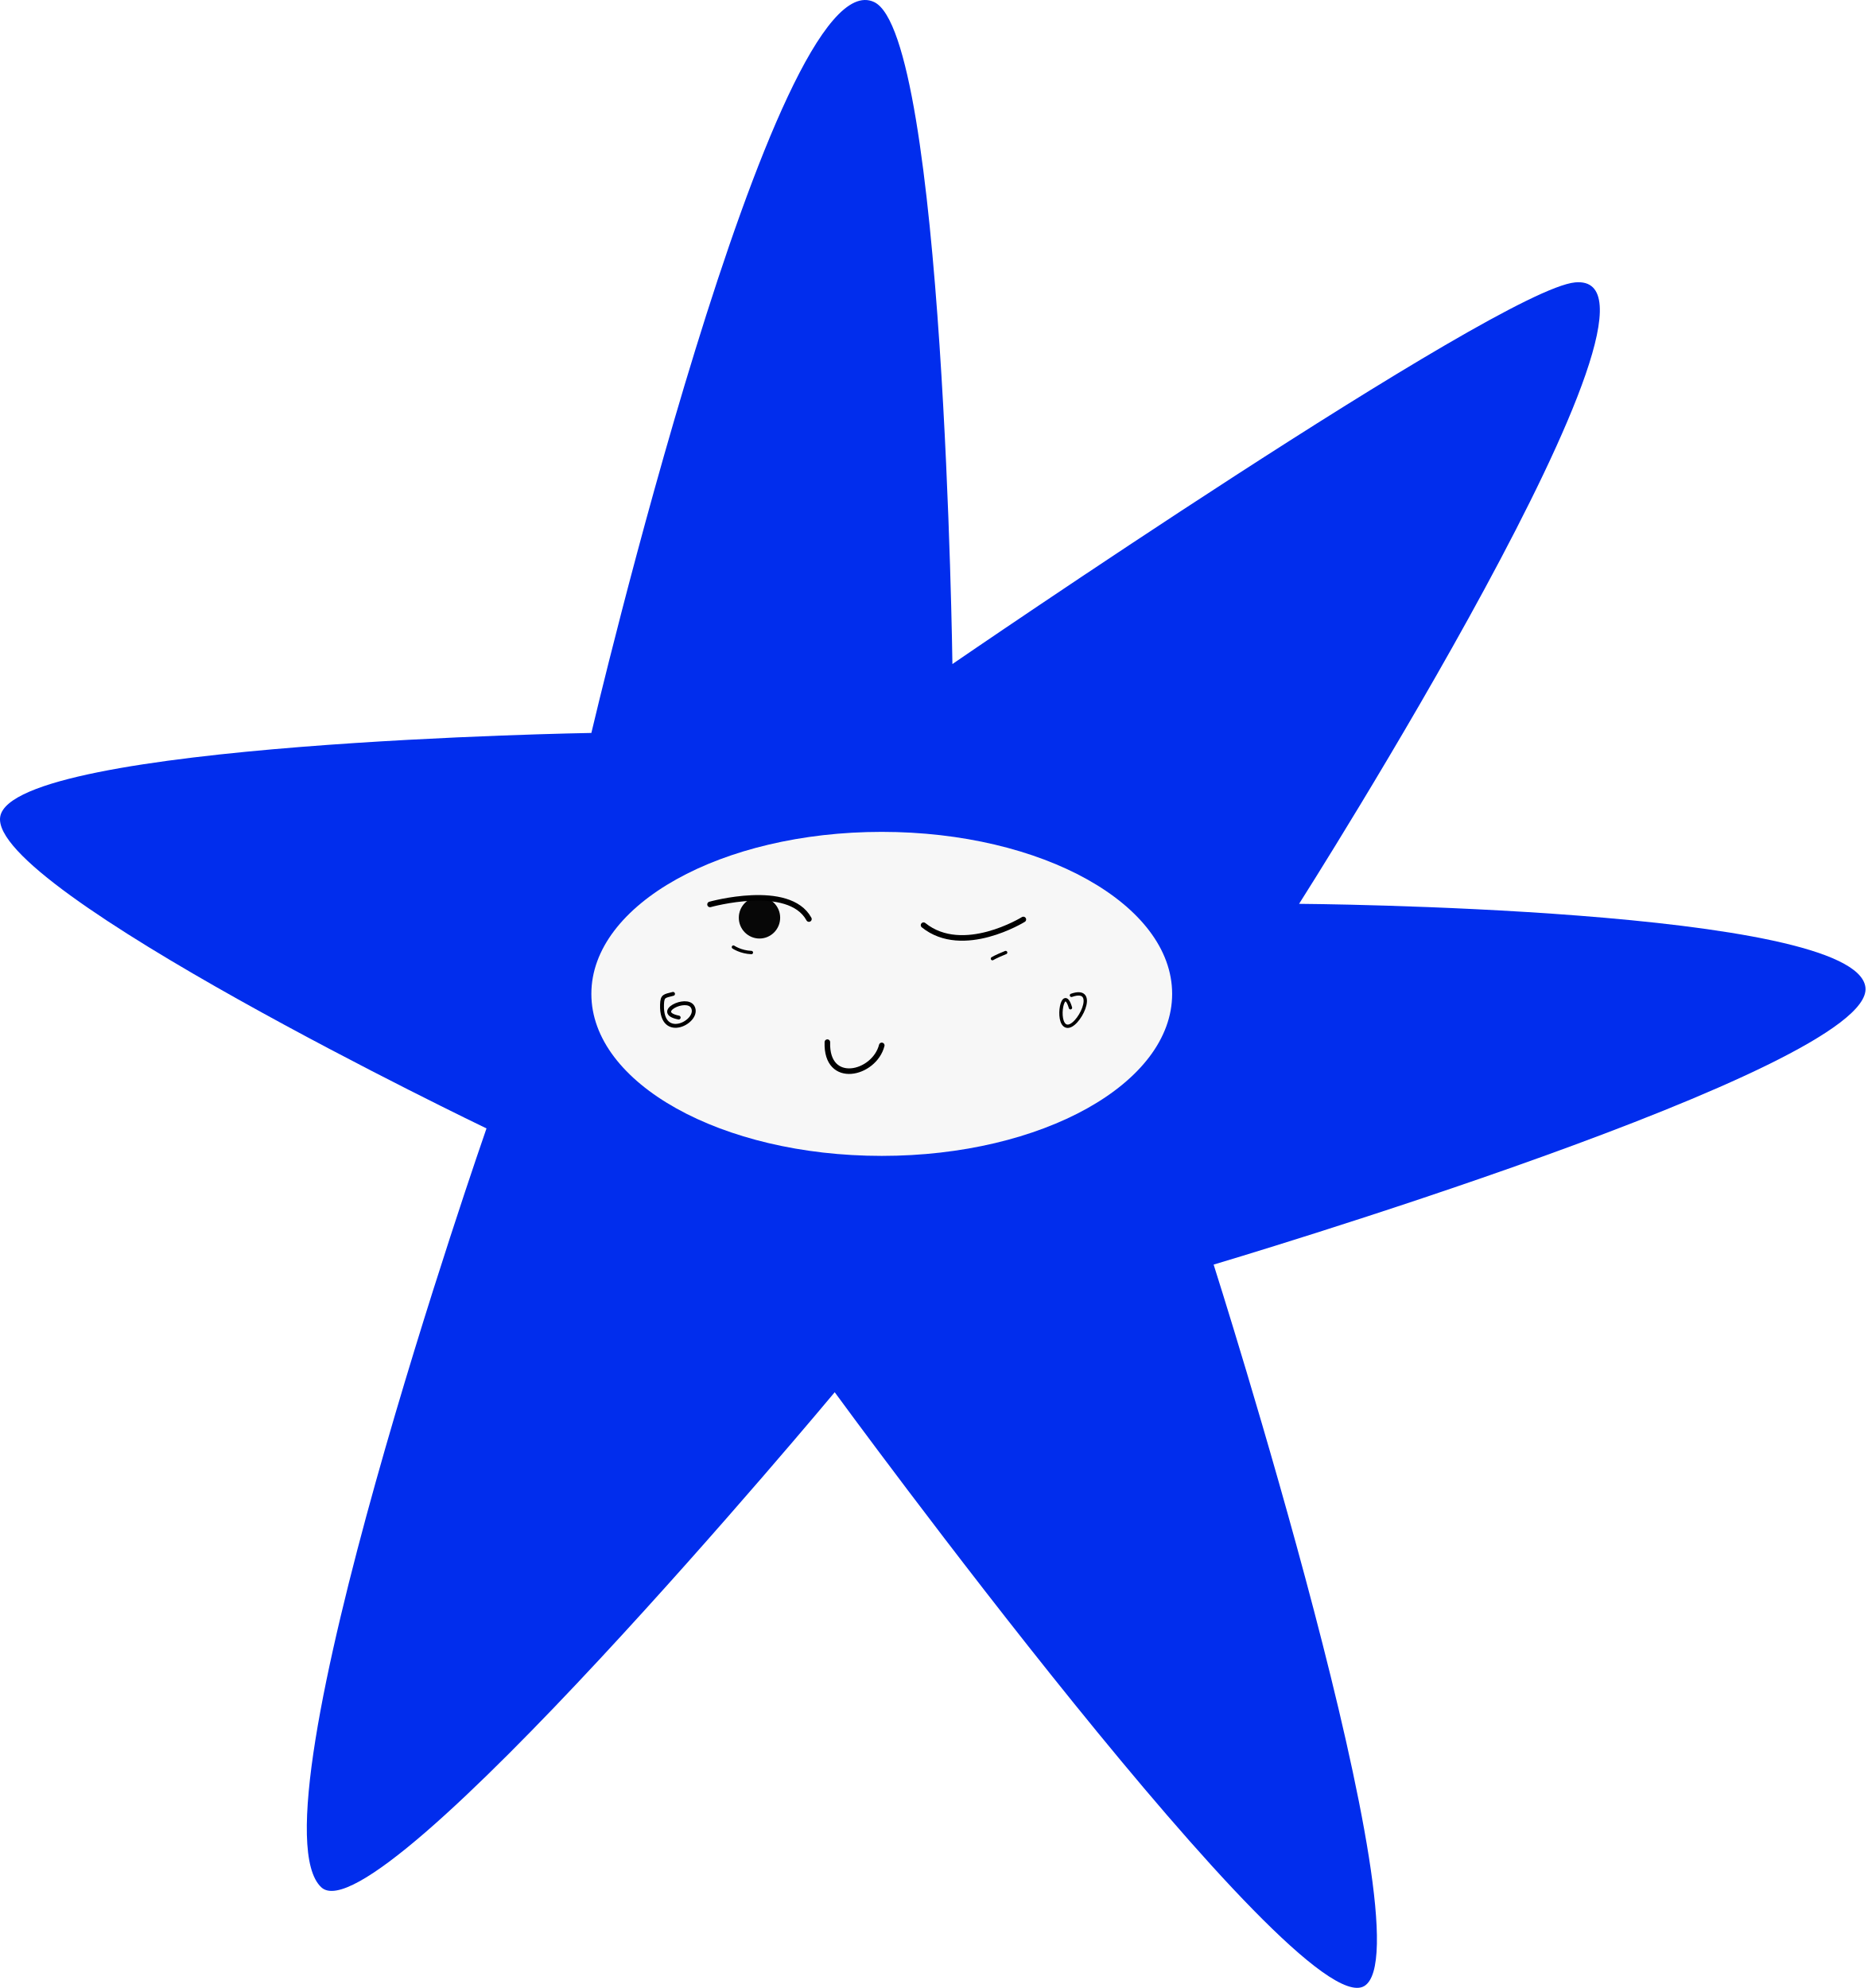
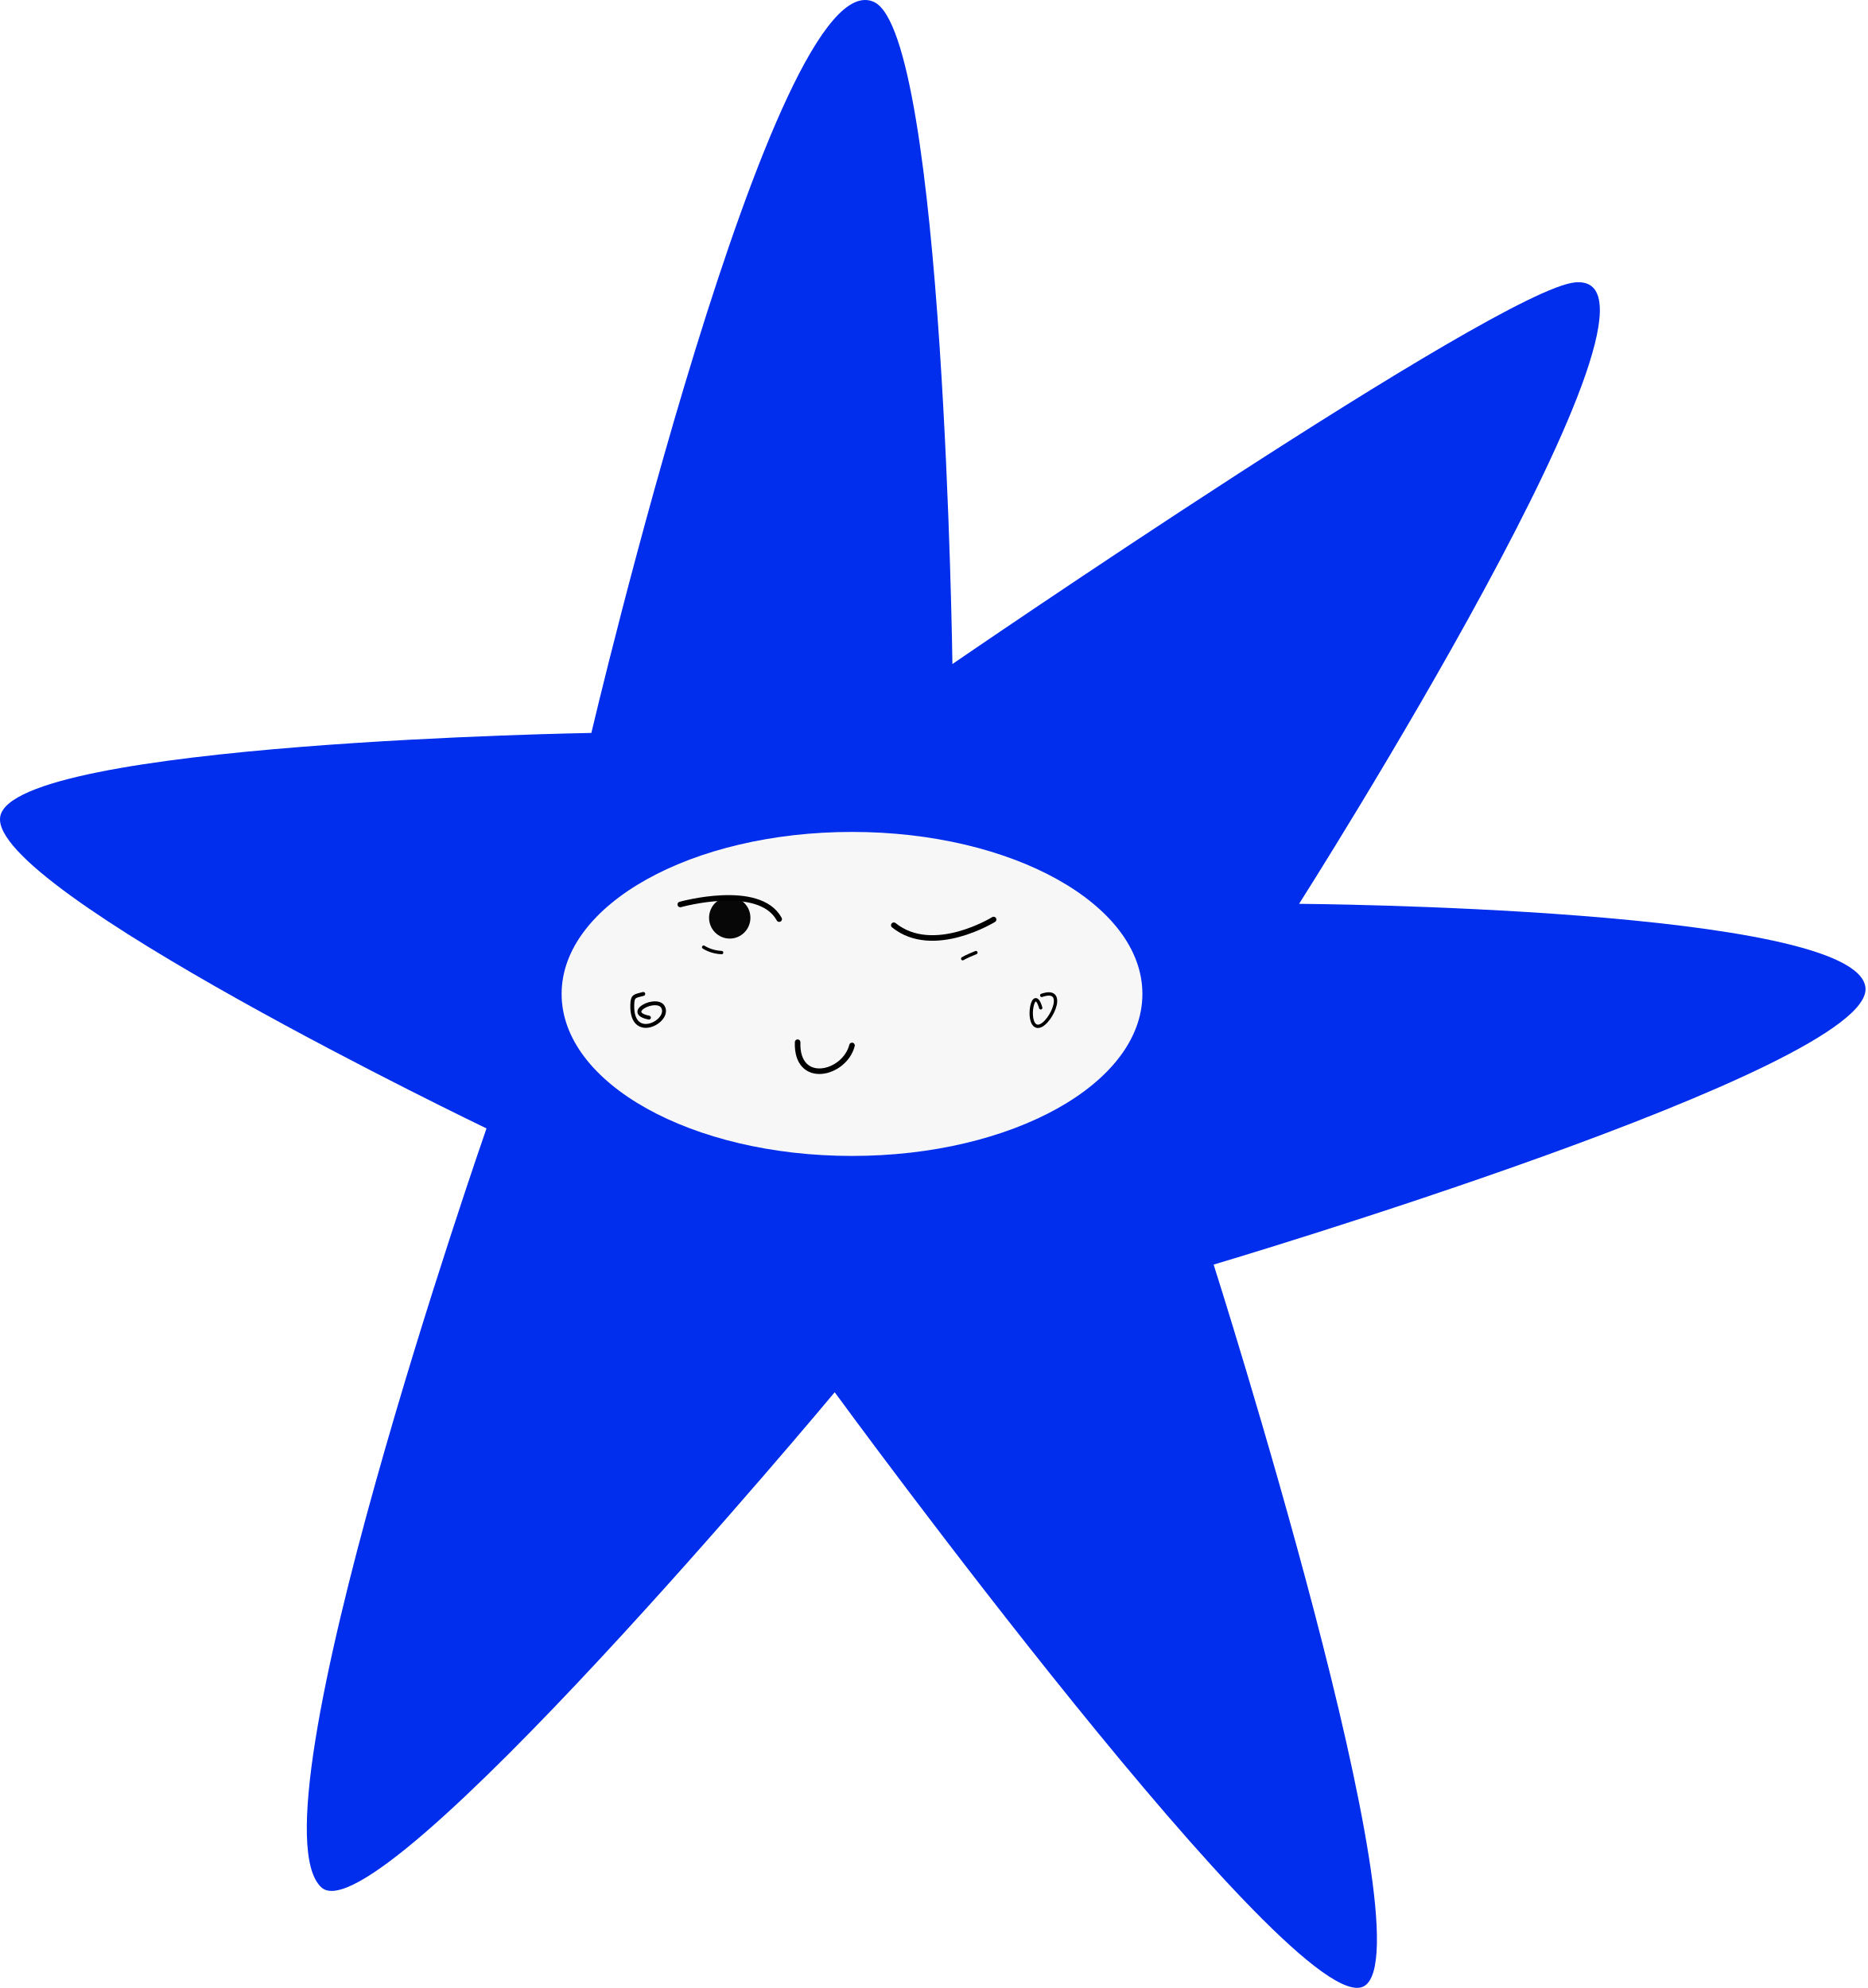
<svg xmlns="http://www.w3.org/2000/svg" width="927px" height="987px" version="1.1" xml:space="preserve" style="fill-rule:evenodd;clip-rule:evenodd;stroke-linecap:round;stroke-linejoin:round;stroke-miterlimit:1.5;">
  <path d="M433.953,1.01c34.778,16.319 38.881,328.67 38.881,328.67c0,0 270.825,-185.859 309.113,-189.473c63.134,-5.959 -137.004,308.525 -137.004,308.525c0,0 276.629,1.828 281.173,41.5c4.607,40.216 -323.595,137.612 -323.595,137.612c0,0 108.002,339.01 74.697,358.239c-33.306,19.229 -262.818,-294.865 -262.818,-294.865c0,0 -226.628,271.924 -254.864,245.815c-37.283,-34.474 81.988,-376.799 81.988,-376.799c0,0 -247.766,-118.937 -241.402,-154.846c6.522,-36.801 293.465,-41.5 293.465,-41.5c0,0 90.806,-386.135 140.368,-362.879Z" style="fill:#012ded;" />
-   <ellipse cx="437.754" cy="493.44" rx="144.169" ry="80.434" style="fill:#f7f7f7;" />
-   <path d="M334.134,493.44c-4.306,1.147 -5.316,0.862 -5.466,5.28c-0.642,18.824 19.235,8.229 15.224,1.179c-3.094,-5.439 -19.689,2.79 -6.956,5.294" style="fill:none;stroke:#000;stroke-width:1.93px;" />
-   <path d="M531.443,500.33c-3.61,-12.312 -7.458,7.558 -2.002,9.104c5.68,1.609 16.477,-20.173 2.497,-15.275" style="fill:none;stroke:#000;stroke-width:1.66px;" />
-   <path d="M410.755,517.401c-0.723,21.713 23.299,16.064 26.999,1.614" style="fill:none;stroke:#000;stroke-width:2.76px;" />
-   <path d="M364.107,470.219c0,0 3.578,2.471 8.927,2.696" style="fill:none;stroke:#000;stroke-width:1.66px;" />
-   <path d="M492.707,475.937c0,0 1.592,-1.02 6.562,-3.022" style="fill:none;stroke:#000;stroke-width:1.66px;" />
-   <ellipse cx="377.051" cy="455.626" rx="10.266" ry="10.335" style="fill:#070707;" />
-   <path d="M352.502,449.024c0,0 39.135,-10.955 49.098,7.265" style="fill:none;stroke:#000;stroke-width:2.76px;" />
-   <path d="M508.05,456.5c0,0 -30.009,18.577 -49.546,2.83" style="fill:none;stroke:#000;stroke-width:2.76px;" />
+   <g>
+     <ellipse cx="422.989" cy="493.466" rx="144.169" ry="80.434" style="fill:#f7f7f7;" />
+     <path d="M319.368,493.466c-4.306,1.147 -5.316,0.862 -5.466,5.28c-0.642,18.824 19.235,8.229 15.224,1.179c-3.094,-5.439 -19.689,2.79 -6.956,5.294" style="fill:none;stroke:#000;stroke-width:1.93px;" />
+     <path d="M516.677,500.356c-3.61,-12.312 -7.458,7.558 -2.002,9.104c5.68,1.609 16.477,-20.173 2.497,-15.275" style="fill:none;stroke:#000;stroke-width:1.66px;" />
+     <path d="M395.989,517.427c-0.723,21.713 23.299,16.064 26.999,1.614" style="fill:none;stroke:#000;stroke-width:2.76px;" />
+     <path d="M349.342,470.245c0,0 3.578,2.471 8.927,2.696" style="fill:none;stroke:#000;stroke-width:1.66px;" />
+     <path d="M477.941,475.963c0,0 1.592,-1.02 6.562,-3.022" style="fill:none;stroke:#000;stroke-width:1.66px;" />
+     <ellipse cx="362.286" cy="455.652" rx="10.266" ry="10.335" style="fill:#070707;" />
+     <path d="M337.737,449.05c0,0 39.135,-10.955 49.098,7.265" style="fill:none;stroke:#000;stroke-width:2.76px;" />
+     <path d="M493.284,456.526c0,0 -30.009,18.577 -49.546,2.83" style="fill:none;stroke:#000;stroke-width:2.76px;" />
+   </g>
</svg>
